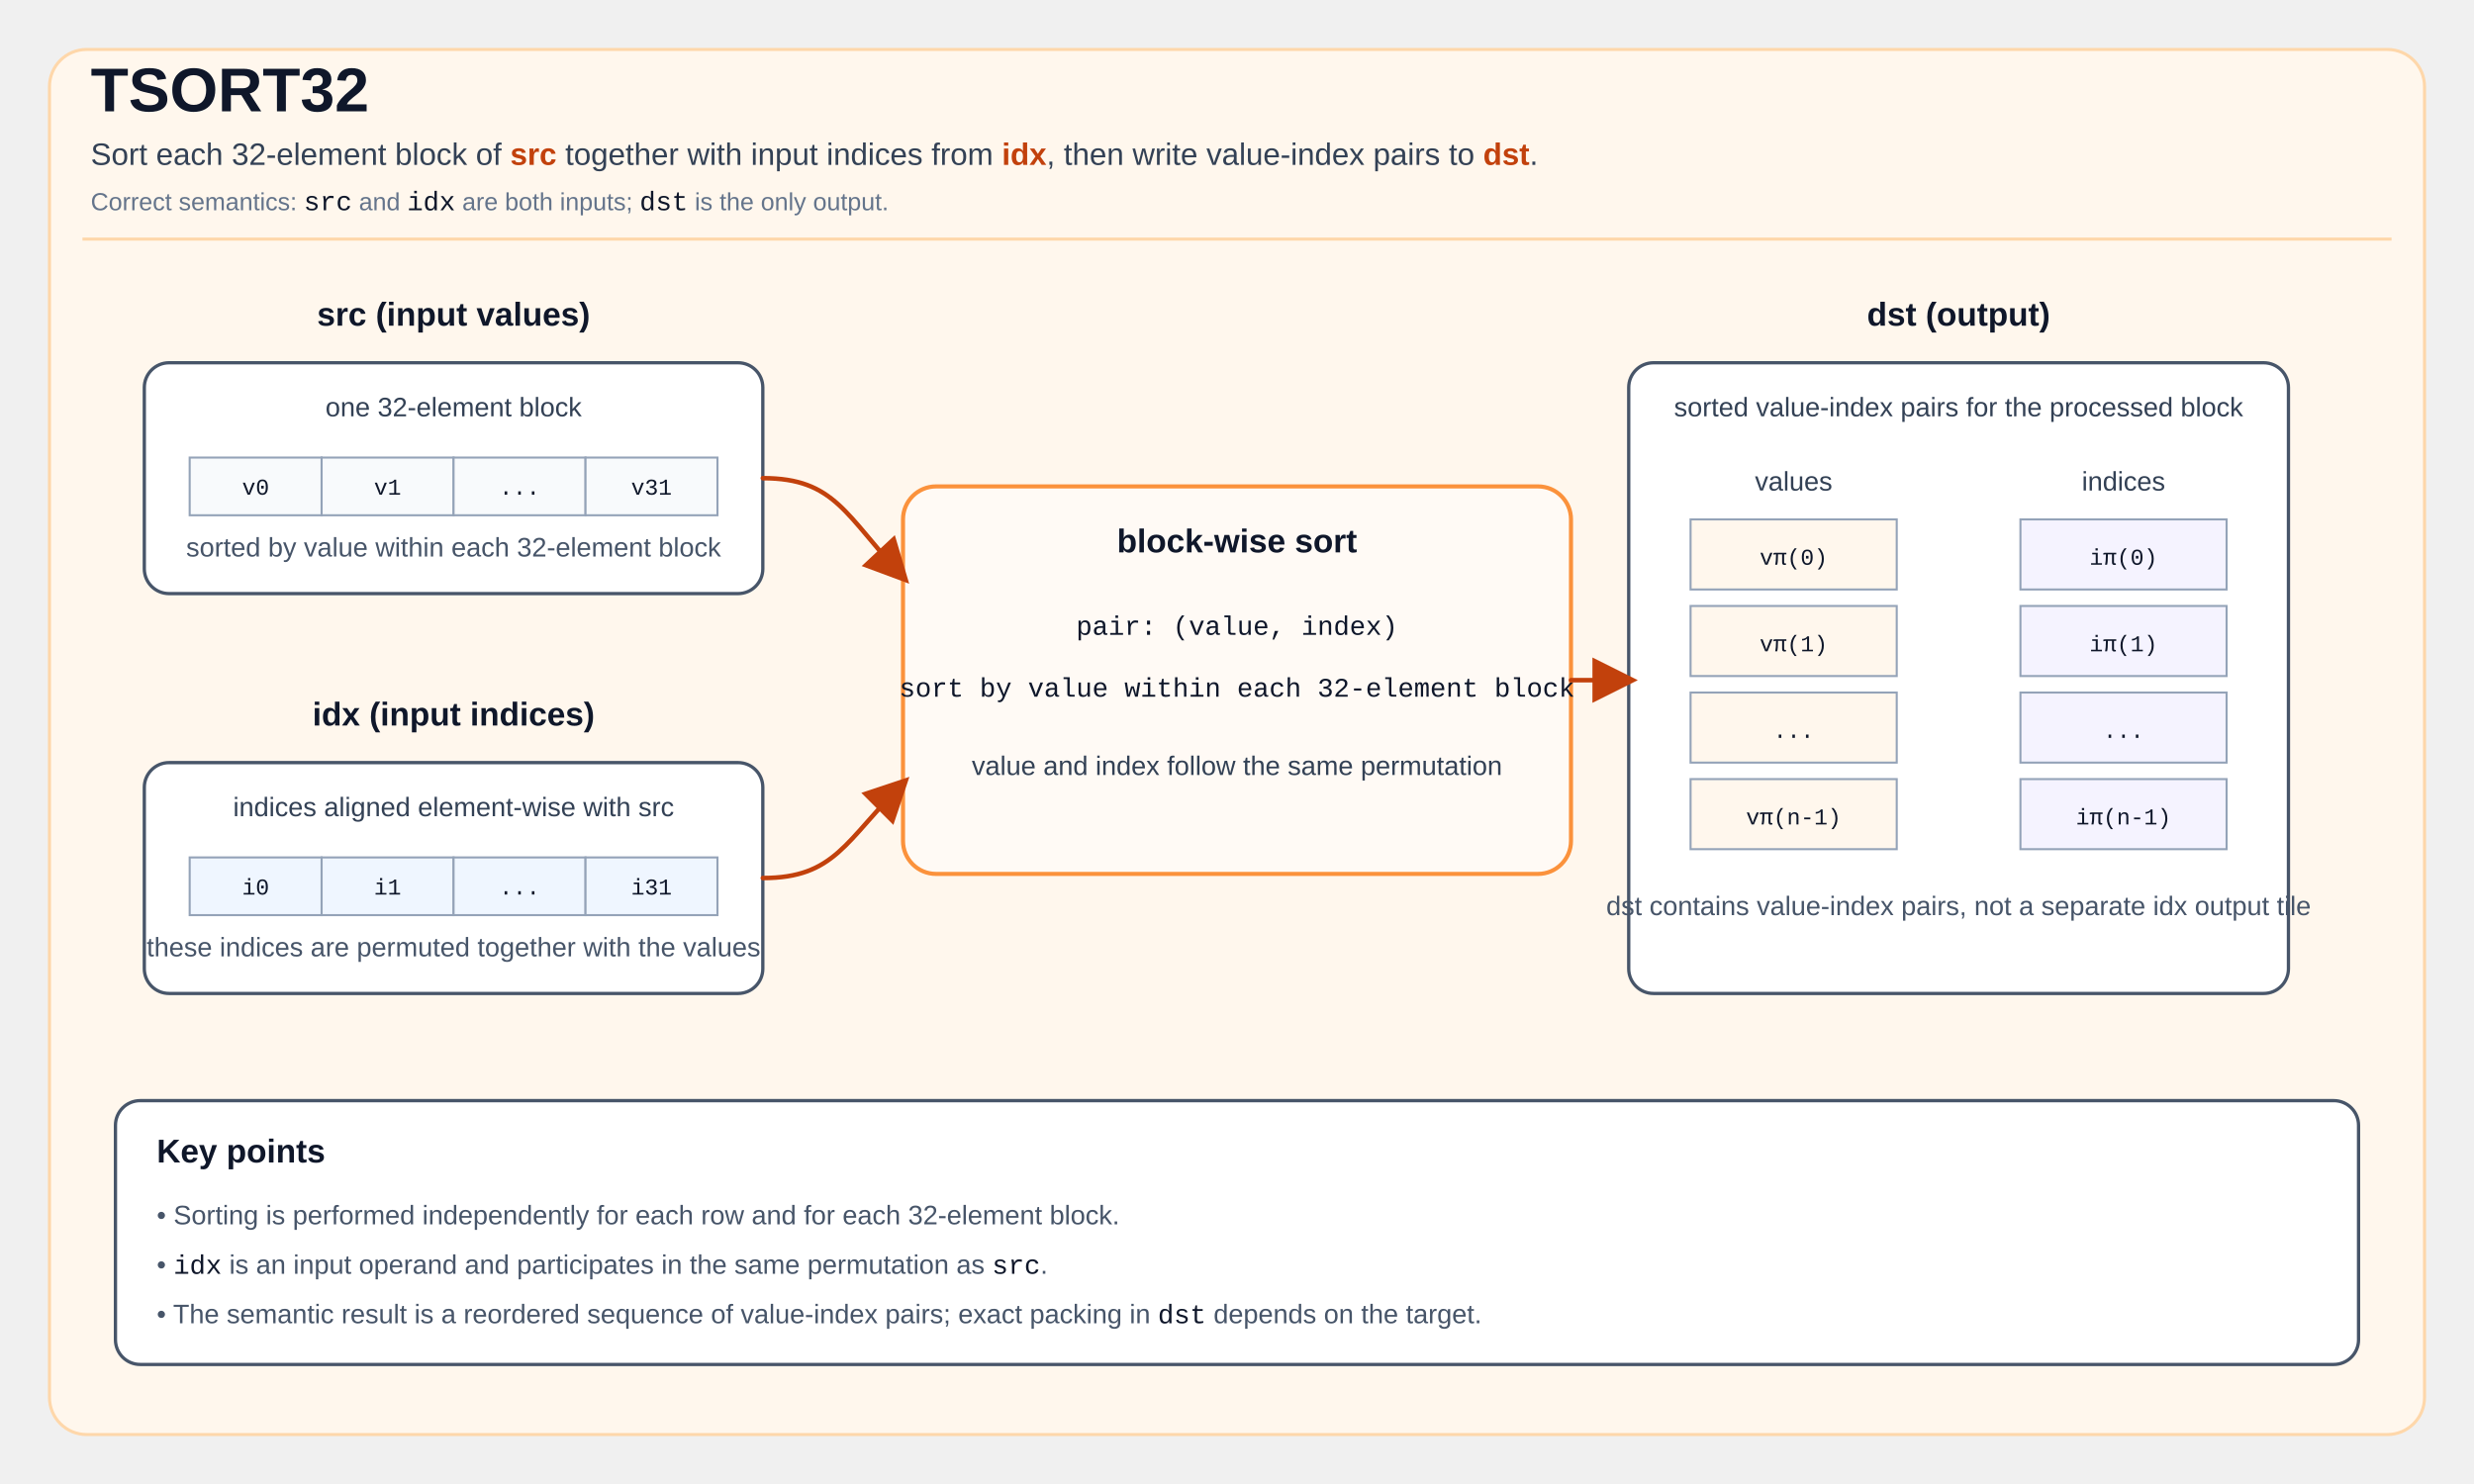
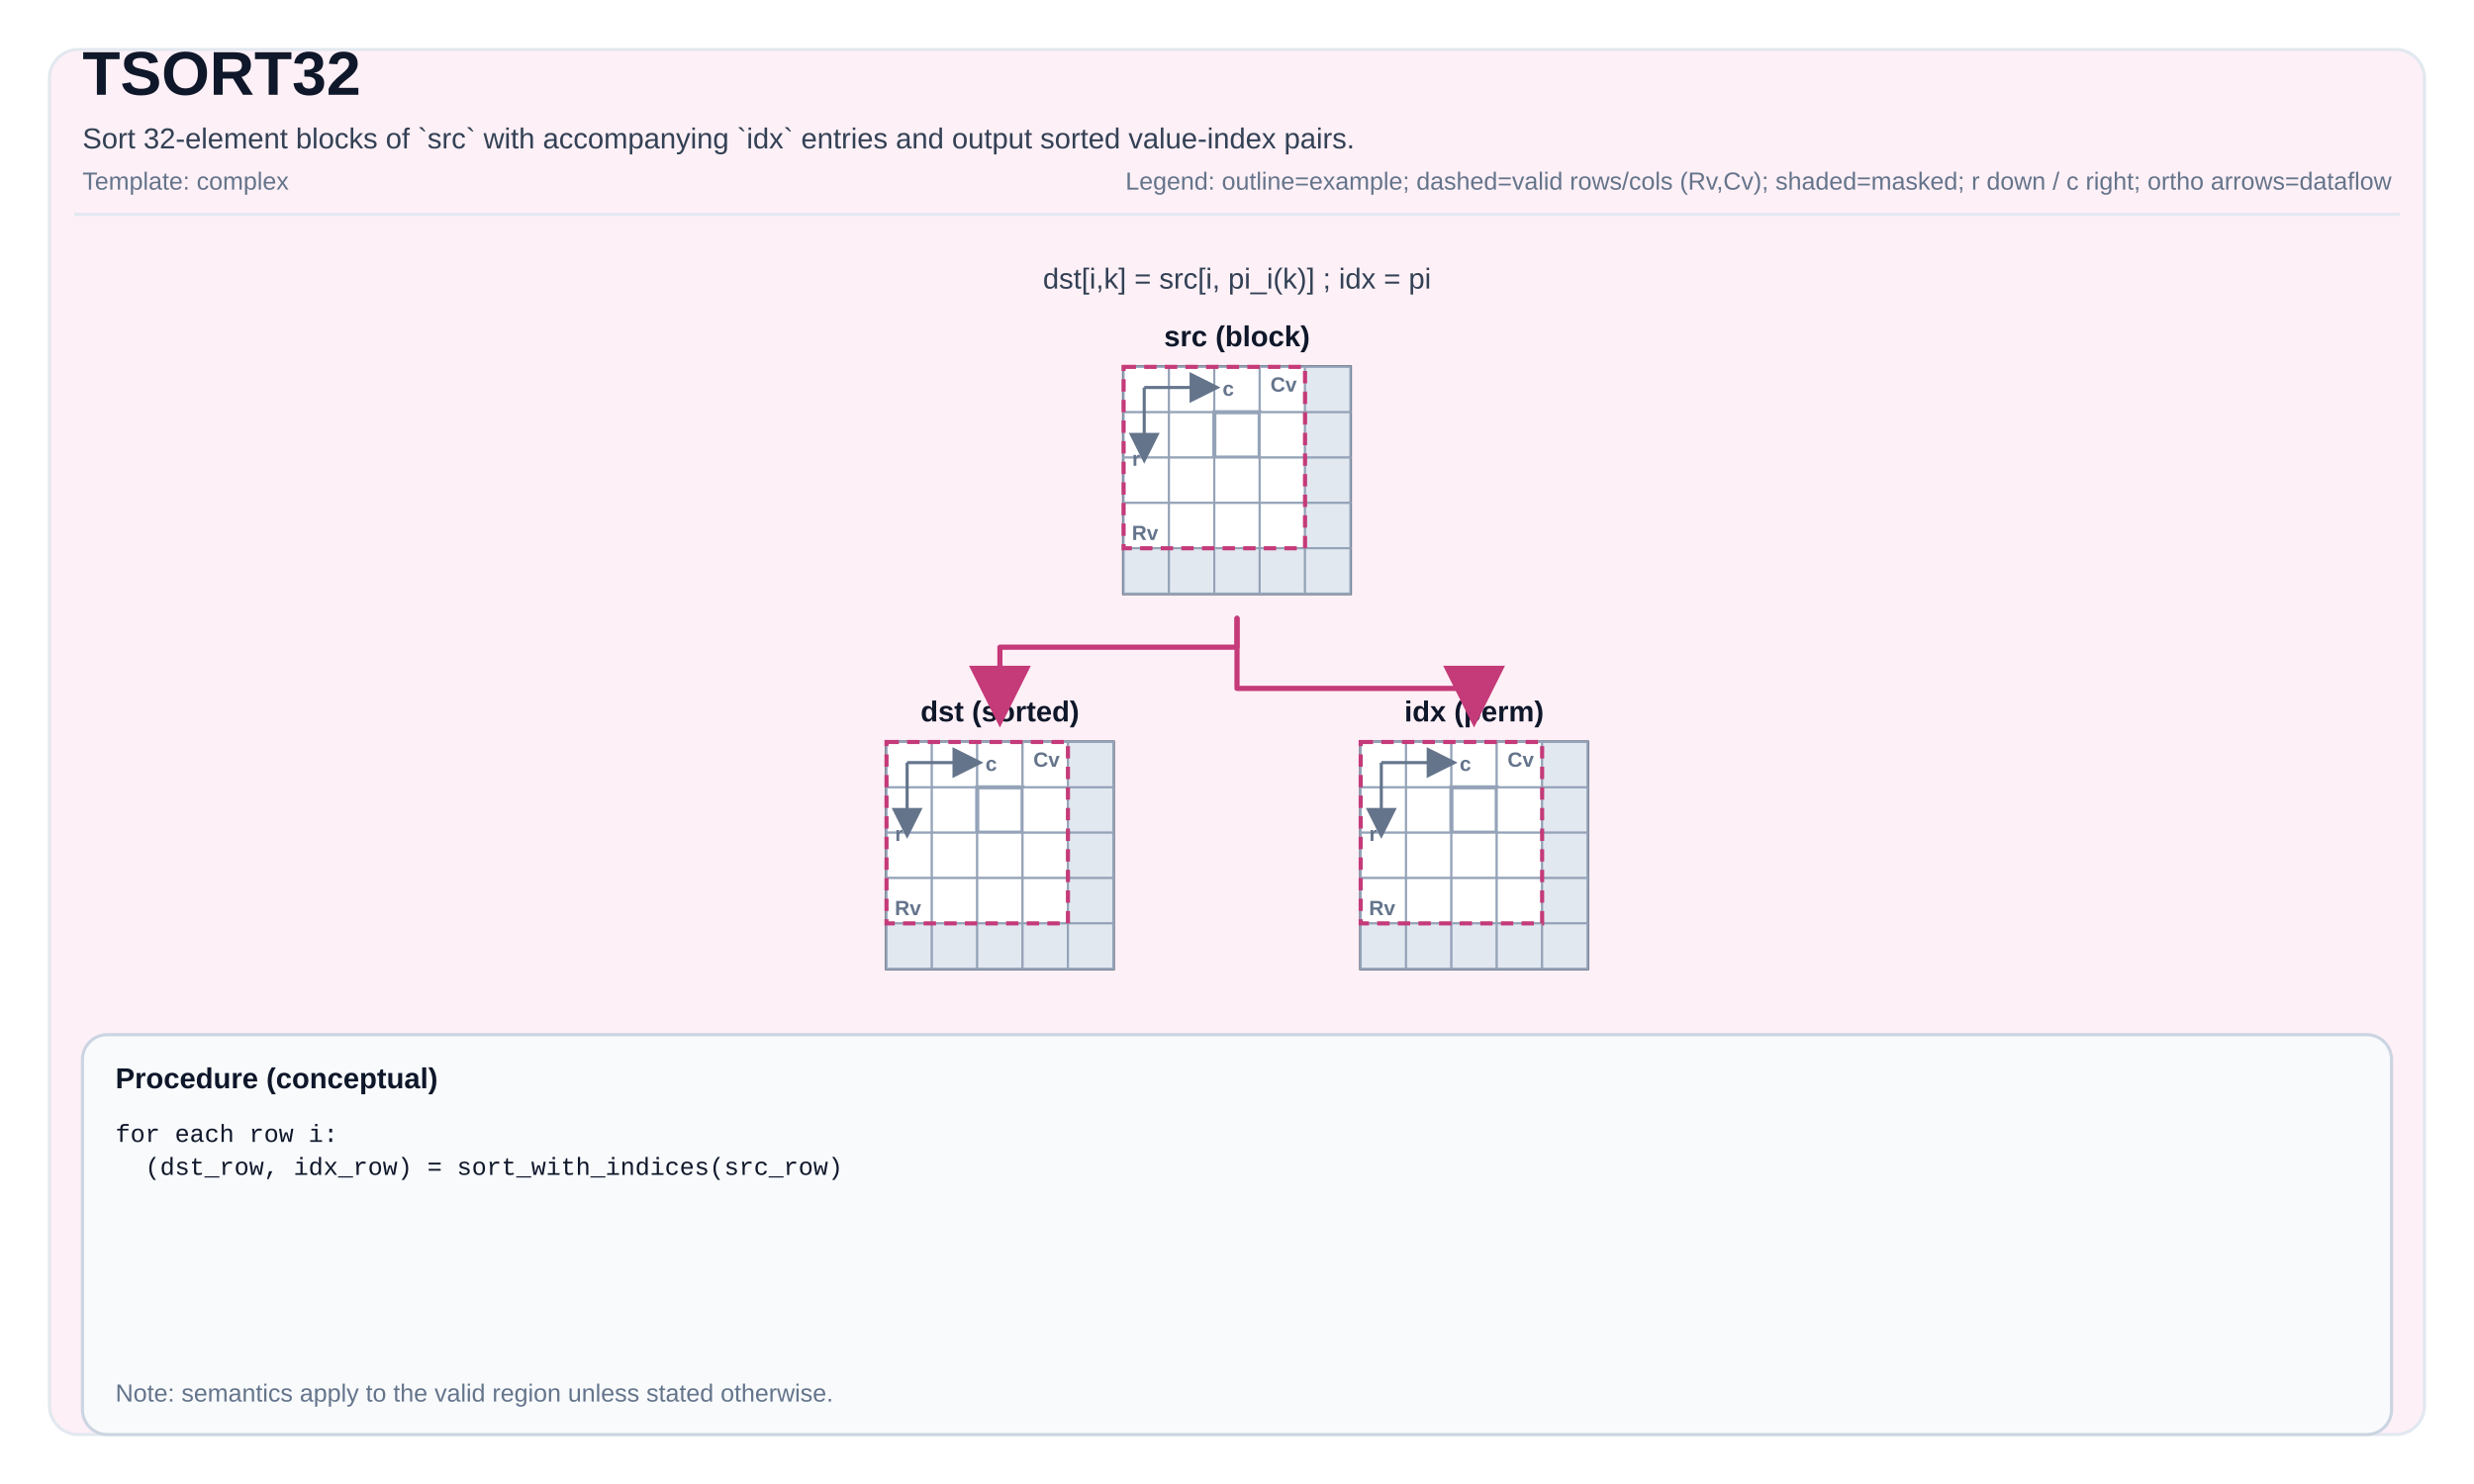
<svg xmlns="http://www.w3.org/2000/svg" width="1200" height="720" viewBox="0 0 1200 720" role="img" aria-label="TSORT32 tile operation diagram">
  <defs>
-     <marker id="arrow" markerWidth="10" markerHeight="10" refX="8" refY="5" orient="auto">
-       <path d="M0,0 L0,10 L10,5 z" fill="#c2410c" />
+     <marker id="arrow" markerWidth="12" markerHeight="12" refX="10" refY="6" orient="auto">
+       <path d="M0,0 L0,12 L12,6 z" fill="#C53A79" />
+     </marker>
+     <marker id="axisArrow" markerWidth="10" markerHeight="10" refX="8" refY="5" orient="auto">
+       <path d="M0,0 L0,10 L10,5 z" fill="#64748b" />
    </marker>
  </defs>
  <style>
-     svg { font-family: Arial, Helvetica, sans-serif; }
-     .title { font-size: 30px; font-weight: 700; fill: #0f172a; }
-     .subtitle { font-size: 15px; fill: #334155; }
-     .meta { font-size: 12px; fill: #64748b; }
-     .panel { fill: #fff7ed; stroke: #fed7aa; stroke-width: 1.5; rx: 18; }
-     .box { fill: #ffffff; stroke: #475569; stroke-width: 1.6; rx: 12; }
-     .inputBox { fill: #ffffff; stroke: #475569; stroke-width: 1.6; rx: 12; }
-     .procBox { fill: #fffaf5; stroke: #fb923c; stroke-width: 2; rx: 16; }
-     .label { font-size: 16px; font-weight: 700; fill: #0f172a; }
-     .small { font-size: 13px; fill: #334155; }
-     .code { font-family: Consolas, 'Courier New', monospace; font-size: 13px; fill: #0f172a; }
-     .cell { fill: #ffffff; stroke: #94a3b8; stroke-width: 1; }
-     .cellSrc { fill: #f8fafc; }
-     .cellIdx { fill: #eff6ff; }
-     .cellDstV { fill: #fff7ed; }
-     .cellDstI { fill: #f5f3ff; }
-     .cellText { font-family: Consolas, 'Courier New', monospace; font-size: 11px; fill: #0f172a; }
-     .accent { fill: #c2410c; font-weight: 700; }
-     .arrow { stroke: #c2410c; stroke-width: 2.2; fill: none; stroke-linecap: round; stroke-linejoin: round; }
-     .note { font-size: 13px; fill: #475569; }
-     .divider { stroke: #fed7aa; stroke-width: 1.5; }
-   </style>
+ svg { font-family: Arial, Helvetica, sans-serif; }
+ .title { font-size: 30px; font-weight: 700; fill: #0f172a; }
+ .subtitle { font-size: 14px; fill: #334155; }
+ .meta { font-size: 12px; fill: #64748b; }
+ .frame { fill: white; }
+ .panel { fill: #FDF0F6; stroke: #e2e8f0; stroke-width: 1.5; rx: 14; }
+ .tileLabel { font-size: 14px; font-weight: 700; fill: #0f172a; }
+ .tileBorder { fill: none; stroke: #475569; stroke-width: 1.5; }
+ .cell { fill: #ffffff; stroke: #94a3b8; stroke-width: 1; }
+ .cellMasked { fill: #e2e8f0; }
+ .cellHL { stroke-width: 2; }
+ .cellText { font-family: ui-monospace, SFMono-Regular, Menlo, Monaco, Consolas, 'Liberation Mono', 'Courier New', monospace; font-size: 10px; fill: #0f172a; }
+ .arrow { stroke-width: 2.5; fill: none; stroke-linejoin: round; stroke-linecap: round; }
+ .axisLine { stroke: #64748b; stroke-width: 1.5; fill: none; }
+ .axisText { font-size: 10px; fill: #64748b; font-weight: 700; }
+ .opCircle { fill: #ffffff; stroke-width: 2; }
+ .opRect { fill: #ffffff; stroke-width: 2; }
+ .opText { font-size: 10px; font-weight: 800; fill: #0f172a; }
+ .procBox { fill: #f8fafc; stroke: #cbd5e1; stroke-width: 1.5; rx: 12; }
+ .procTitle { font-size: 14px; font-weight: 700; fill: #0f172a; }
+ .procText { font-family: ui-monospace, SFMono-Regular, Menlo, Monaco, Consolas, 'Liberation Mono', 'Courier New', monospace; font-size: 12px; fill: #0f172a; }
+ .smallLabel { font-size: 12px; fill: #334155; }
+ .scalarBox { fill: #ffffff; stroke: #cbd5e1; stroke-width: 1.5; }
+ .scalarValue { font-size: 16px; font-weight: 700; }
+ .validBox { fill: none; stroke-width: 2; stroke-dasharray: 6 4; }
+ </style>
+   <rect x="0" y="0" width="1200" height="720" class="frame" />
  <rect x="24" y="24" width="1152" height="672" class="panel" />
-   <text x="44" y="54" class="title">TSORT32</text>
-   <text x="44" y="80" class="subtitle">Sort each 32-element block of <tspan class="accent">src</tspan> together with input indices from <tspan class="accent">idx</tspan>, then write value-index pairs to <tspan class="accent">dst</tspan>.</text>
-   <text x="44" y="102" class="meta">Correct semantics: <tspan class="code">src</tspan> and <tspan class="code">idx</tspan> are both inputs; <tspan class="code">dst</tspan> is the only output.</text>
-   <line x1="40" y1="116" x2="1160" y2="116" class="divider" />
-   <text x="220" y="158" class="label" text-anchor="middle">src (input values)</text>
-   <rect x="70" y="176" width="300" height="112" class="inputBox" />
-   <text x="220" y="202" class="small" text-anchor="middle">one 32-element block</text>
-   <rect x="92" y="222" width="64" height="28" class="cell cellSrc" />
-   <rect x="156" y="222" width="64" height="28" class="cell cellSrc" />
-   <rect x="220" y="222" width="64" height="28" class="cell cellSrc" />
-   <rect x="284" y="222" width="64" height="28" class="cell cellSrc" />
-   <text x="124" y="240" text-anchor="middle" class="cellText">v0</text>
-   <text x="188" y="240" text-anchor="middle" class="cellText">v1</text>
-   <text x="252" y="240" text-anchor="middle" class="cellText">...</text>
-   <text x="316" y="240" text-anchor="middle" class="cellText">v31</text>
-   <text x="220" y="270" class="note" text-anchor="middle">sorted by value within each 32-element block</text>
-   <text x="220" y="352" class="label" text-anchor="middle">idx (input indices)</text>
-   <rect x="70" y="370" width="300" height="112" class="inputBox" />
-   <text x="220" y="396" class="small" text-anchor="middle">indices aligned element-wise with src</text>
-   <rect x="92" y="416" width="64" height="28" class="cell cellIdx" />
-   <rect x="156" y="416" width="64" height="28" class="cell cellIdx" />
-   <rect x="220" y="416" width="64" height="28" class="cell cellIdx" />
-   <rect x="284" y="416" width="64" height="28" class="cell cellIdx" />
-   <text x="124" y="434" text-anchor="middle" class="cellText">i0</text>
-   <text x="188" y="434" text-anchor="middle" class="cellText">i1</text>
-   <text x="252" y="434" text-anchor="middle" class="cellText">...</text>
-   <text x="316" y="434" text-anchor="middle" class="cellText">i31</text>
-   <text x="220" y="464" class="note" text-anchor="middle">these indices are permuted together with the values</text>
-   <rect x="438" y="236" width="324" height="188" class="procBox" />
-   <text x="600" y="268" class="label" text-anchor="middle">block-wise sort</text>
-   <text x="600" y="308" class="code" text-anchor="middle">pair: (value, index)</text>
-   <text x="600" y="338" class="code" text-anchor="middle">sort by value within each 32-element block</text>
-   <text x="600" y="376" class="small" text-anchor="middle">value and index follow the same permutation</text>
-   <path d="M370 232 C405 232, 410 250, 438 280" class="arrow" marker-end="url(#arrow)" />
-   <path d="M370 426 C405 426, 410 408, 438 380" class="arrow" marker-end="url(#arrow)" />
-   <text x="950" y="158" class="label" text-anchor="middle">dst (output)</text>
-   <rect x="790" y="176" width="320" height="306" class="box" />
-   <text x="950" y="202" class="small" text-anchor="middle">sorted value-index pairs for the processed block</text>
-   <text x="870" y="238" class="small" text-anchor="middle">values</text>
-   <text x="1030" y="238" class="small" text-anchor="middle">indices</text>
-   <rect x="820" y="252" width="100" height="34" class="cell cellDstV" />
-   <rect x="980" y="252" width="100" height="34" class="cell cellDstI" />
-   <text x="870" y="274" text-anchor="middle" class="cellText">vπ(0)</text>
-   <text x="1030" y="274" text-anchor="middle" class="cellText">iπ(0)</text>
-   <rect x="820" y="294" width="100" height="34" class="cell cellDstV" />
-   <rect x="980" y="294" width="100" height="34" class="cell cellDstI" />
-   <text x="870" y="316" text-anchor="middle" class="cellText">vπ(1)</text>
-   <text x="1030" y="316" text-anchor="middle" class="cellText">iπ(1)</text>
-   <rect x="820" y="336" width="100" height="34" class="cell cellDstV" />
-   <rect x="980" y="336" width="100" height="34" class="cell cellDstI" />
-   <text x="870" y="358" text-anchor="middle" class="cellText">...</text>
-   <text x="1030" y="358" text-anchor="middle" class="cellText">...</text>
-   <rect x="820" y="378" width="100" height="34" class="cell cellDstV" />
-   <rect x="980" y="378" width="100" height="34" class="cell cellDstI" />
-   <text x="870" y="400" text-anchor="middle" class="cellText">vπ(n-1)</text>
-   <text x="1030" y="400" text-anchor="middle" class="cellText">iπ(n-1)</text>
-   <text x="950" y="444" class="note" text-anchor="middle">dst contains value-index pairs, not a separate idx output tile</text>
-   <path d="M762 330 C780 330, 782 330, 790 330" class="arrow" marker-end="url(#arrow)" />
-   <rect x="56" y="534" width="1088" height="128" class="box" />
-   <text x="76" y="564" class="label">Key points</text>
-   <text x="76" y="594" class="note">• Sorting is performed independently for each row and for each 32-element block.</text>
-   <text x="76" y="618" class="note">• <tspan class="code">idx</tspan> is an input operand and participates in the same permutation as <tspan class="code">src</tspan>.</text>
-   <text x="76" y="642" class="note">• The semantic result is a reordered sequence of value-index pairs; exact packing in <tspan class="code">dst</tspan> depends on the target.</text>
+   <text x="40" y="46" class="title">TSORT32</text>
+   <text x="40" y="72" class="subtitle">Sort 32-element blocks of `src` with accompanying `idx` entries and output sorted value-index pairs.</text>
+   <text x="40" y="92" class="meta">Template: complex</text>
+   <text x="1160" y="92" class="meta" text-anchor="end">Legend: outline=example; dashed=valid rows/cols (Rv,Cv); shaded=masked; r down / c right; ortho arrows=dataflow</text>
+   <line x1="36" y1="104" x2="1164" y2="104" stroke="#e2e8f0" stroke-width="1.5" />
+   <text x="600" y="140" class="subtitle" text-anchor="middle" fill="#C53A79">dst[i,k] = src[i, pi_i(k)] ; idx = pi</text>
+   <text x="600" y="168" class="tileLabel" text-anchor="middle">src (block)</text>
+   <rect x="545" y="178" width="110" height="110" class="tileBorder" />
+   <rect x="545" y="178" width="22" height="22" class="cell" />
+   <rect x="567" y="178" width="22" height="22" class="cell" />
+   <rect x="589" y="178" width="22" height="22" class="cell" />
+   <rect x="611" y="178" width="22" height="22" class="cell" />
+   <rect x="633" y="178" width="22" height="22" class="cell cellMasked" />
+   <rect x="545" y="200" width="22" height="22" class="cell" />
+   <rect x="567" y="200" width="22" height="22" class="cell" />
+   <rect x="589" y="200" width="22" height="22" class="cell cellHL" stroke="#C53A79" />
+   <rect x="611" y="200" width="22" height="22" class="cell" />
+   <rect x="633" y="200" width="22" height="22" class="cell cellMasked" />
+   <rect x="545" y="222" width="22" height="22" class="cell" />
+   <rect x="567" y="222" width="22" height="22" class="cell" />
+   <rect x="589" y="222" width="22" height="22" class="cell" />
+   <rect x="611" y="222" width="22" height="22" class="cell" />
+   <rect x="633" y="222" width="22" height="22" class="cell cellMasked" />
+   <rect x="545" y="244" width="22" height="22" class="cell" />
+   <rect x="567" y="244" width="22" height="22" class="cell" />
+   <rect x="589" y="244" width="22" height="22" class="cell" />
+   <rect x="611" y="244" width="22" height="22" class="cell" />
+   <rect x="633" y="244" width="22" height="22" class="cell cellMasked" />
+   <rect x="545" y="266" width="22" height="22" class="cell cellMasked" />
+   <rect x="567" y="266" width="22" height="22" class="cell cellMasked" />
+   <rect x="589" y="266" width="22" height="22" class="cell cellMasked" />
+   <rect x="611" y="266" width="22" height="22" class="cell cellMasked" />
+   <rect x="633" y="266" width="22" height="22" class="cell cellMasked" />
+   <rect x="545" y="178" width="88" height="88" class="validBox" stroke="#C53A79" />
+   <text x="549" y="262" class="axisText">Rv</text>
+   <text x="629" y="190" class="axisText" text-anchor="end">Cv</text>
+   <path d="M 555 188 L 589 188" class="axisLine" marker-end="url(#axisArrow)" />
+   <path d="M 555 188 L 555 222" class="axisLine" marker-end="url(#axisArrow)" />
+   <text x="593" y="192" class="axisText">c</text>
+   <text x="553" y="226" class="axisText" text-anchor="end">r</text>
+   <text x="485" y="350" class="tileLabel" text-anchor="middle">dst (sorted)</text>
+   <rect x="430" y="360" width="110" height="110" class="tileBorder" />
+   <rect x="430" y="360" width="22" height="22" class="cell" />
+   <rect x="452" y="360" width="22" height="22" class="cell" />
+   <rect x="474" y="360" width="22" height="22" class="cell" />
+   <rect x="496" y="360" width="22" height="22" class="cell" />
+   <rect x="518" y="360" width="22" height="22" class="cell cellMasked" />
+   <rect x="430" y="382" width="22" height="22" class="cell" />
+   <rect x="452" y="382" width="22" height="22" class="cell" />
+   <rect x="474" y="382" width="22" height="22" class="cell cellHL" stroke="#C53A79" />
+   <rect x="496" y="382" width="22" height="22" class="cell" />
+   <rect x="518" y="382" width="22" height="22" class="cell cellMasked" />
+   <rect x="430" y="404" width="22" height="22" class="cell" />
+   <rect x="452" y="404" width="22" height="22" class="cell" />
+   <rect x="474" y="404" width="22" height="22" class="cell" />
+   <rect x="496" y="404" width="22" height="22" class="cell" />
+   <rect x="518" y="404" width="22" height="22" class="cell cellMasked" />
+   <rect x="430" y="426" width="22" height="22" class="cell" />
+   <rect x="452" y="426" width="22" height="22" class="cell" />
+   <rect x="474" y="426" width="22" height="22" class="cell" />
+   <rect x="496" y="426" width="22" height="22" class="cell" />
+   <rect x="518" y="426" width="22" height="22" class="cell cellMasked" />
+   <rect x="430" y="448" width="22" height="22" class="cell cellMasked" />
+   <rect x="452" y="448" width="22" height="22" class="cell cellMasked" />
+   <rect x="474" y="448" width="22" height="22" class="cell cellMasked" />
+   <rect x="496" y="448" width="22" height="22" class="cell cellMasked" />
+   <rect x="518" y="448" width="22" height="22" class="cell cellMasked" />
+   <rect x="430" y="360" width="88" height="88" class="validBox" stroke="#C53A79" />
+   <text x="434" y="444" class="axisText">Rv</text>
+   <text x="514" y="372" class="axisText" text-anchor="end">Cv</text>
+   <path d="M 440 370 L 474 370" class="axisLine" marker-end="url(#axisArrow)" />
+   <path d="M 440 370 L 440 404" class="axisLine" marker-end="url(#axisArrow)" />
+   <text x="478" y="374" class="axisText">c</text>
+   <text x="438" y="408" class="axisText" text-anchor="end">r</text>
+   <text x="715" y="350" class="tileLabel" text-anchor="middle">idx (perm)</text>
+   <rect x="660" y="360" width="110" height="110" class="tileBorder" />
+   <rect x="660" y="360" width="22" height="22" class="cell" />
+   <rect x="682" y="360" width="22" height="22" class="cell" />
+   <rect x="704" y="360" width="22" height="22" class="cell" />
+   <rect x="726" y="360" width="22" height="22" class="cell" />
+   <rect x="748" y="360" width="22" height="22" class="cell cellMasked" />
+   <rect x="660" y="382" width="22" height="22" class="cell" />
+   <rect x="682" y="382" width="22" height="22" class="cell" />
+   <rect x="704" y="382" width="22" height="22" class="cell cellHL" stroke="#C53A79" />
+   <rect x="726" y="382" width="22" height="22" class="cell" />
+   <rect x="748" y="382" width="22" height="22" class="cell cellMasked" />
+   <rect x="660" y="404" width="22" height="22" class="cell" />
+   <rect x="682" y="404" width="22" height="22" class="cell" />
+   <rect x="704" y="404" width="22" height="22" class="cell" />
+   <rect x="726" y="404" width="22" height="22" class="cell" />
+   <rect x="748" y="404" width="22" height="22" class="cell cellMasked" />
+   <rect x="660" y="426" width="22" height="22" class="cell" />
+   <rect x="682" y="426" width="22" height="22" class="cell" />
+   <rect x="704" y="426" width="22" height="22" class="cell" />
+   <rect x="726" y="426" width="22" height="22" class="cell" />
+   <rect x="748" y="426" width="22" height="22" class="cell cellMasked" />
+   <rect x="660" y="448" width="22" height="22" class="cell cellMasked" />
+   <rect x="682" y="448" width="22" height="22" class="cell cellMasked" />
+   <rect x="704" y="448" width="22" height="22" class="cell cellMasked" />
+   <rect x="726" y="448" width="22" height="22" class="cell cellMasked" />
+   <rect x="748" y="448" width="22" height="22" class="cell cellMasked" />
+   <rect x="660" y="360" width="88" height="88" class="validBox" stroke="#C53A79" />
+   <text x="664" y="444" class="axisText">Rv</text>
+   <text x="744" y="372" class="axisText" text-anchor="end">Cv</text>
+   <path d="M 670 370 L 704 370" class="axisLine" marker-end="url(#axisArrow)" />
+   <path d="M 670 370 L 670 404" class="axisLine" marker-end="url(#axisArrow)" />
+   <text x="708" y="374" class="axisText">c</text>
+   <text x="668" y="408" class="axisText" text-anchor="end">r</text>
+   <path d="M 600 300 L 600 314 L 485 314 L 485 348" class="arrow" stroke="#C53A79" marker-end="url(#arrow)" />
+   <path d="M 600 300 L 600 334 L 715 334 L 715 348" class="arrow" stroke="#C53A79" marker-end="url(#arrow)" />
+   <rect x="40" y="502" width="1120" height="194" class="procBox" />
+   <text x="56" y="528" class="procTitle">Procedure (conceptual)</text>
+   <text x="56" y="554" class="procText" xml:space="preserve">
+     <tspan x="56" dy="0">for each row i:</tspan>
+     <tspan x="56" dy="16">  (dst_row, idx_row) = sort_with_indices(src_row)</tspan>
+   </text>
+   <text x="56" y="680" class="meta">Note: semantics apply to the valid region unless stated otherwise.</text>
</svg>
